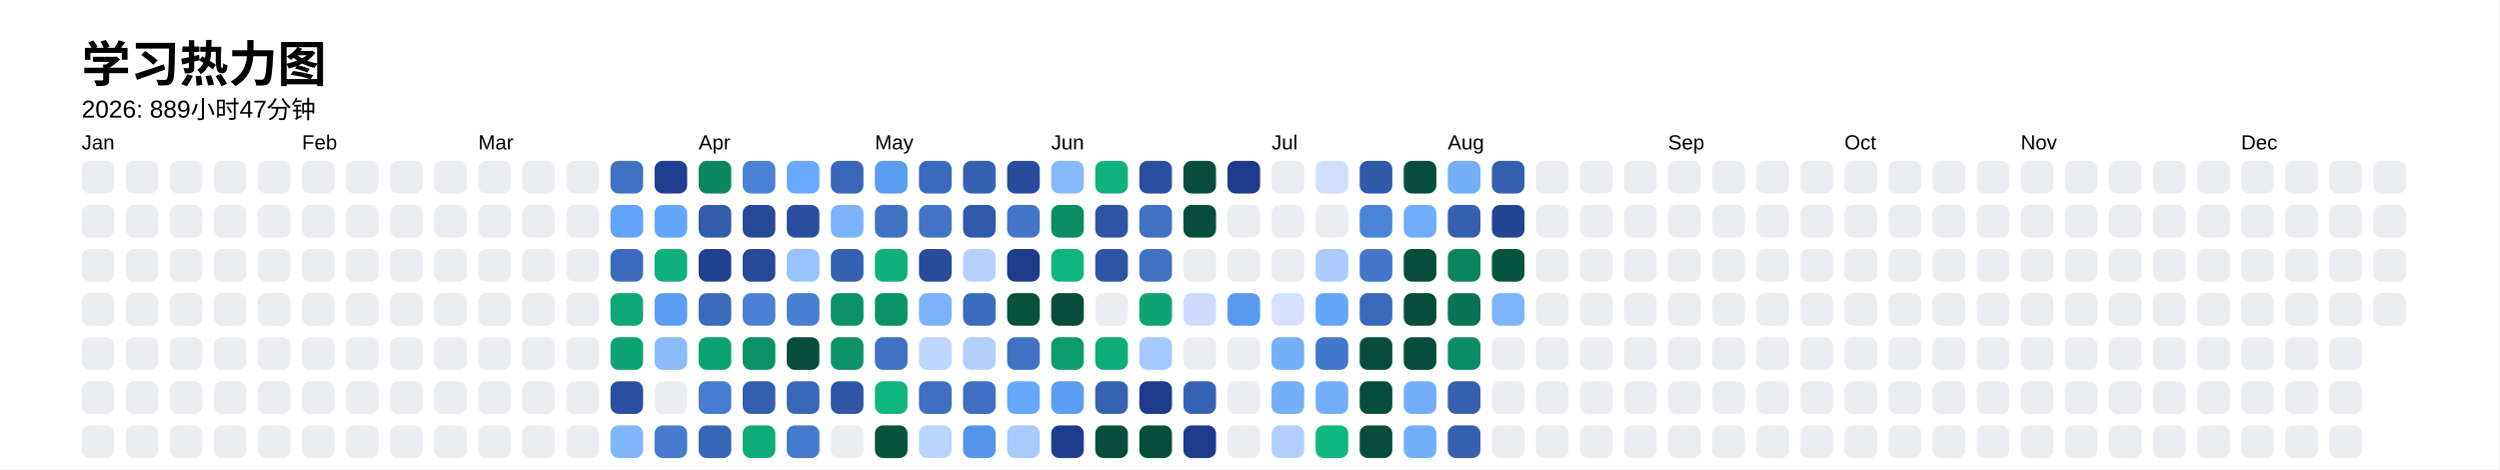
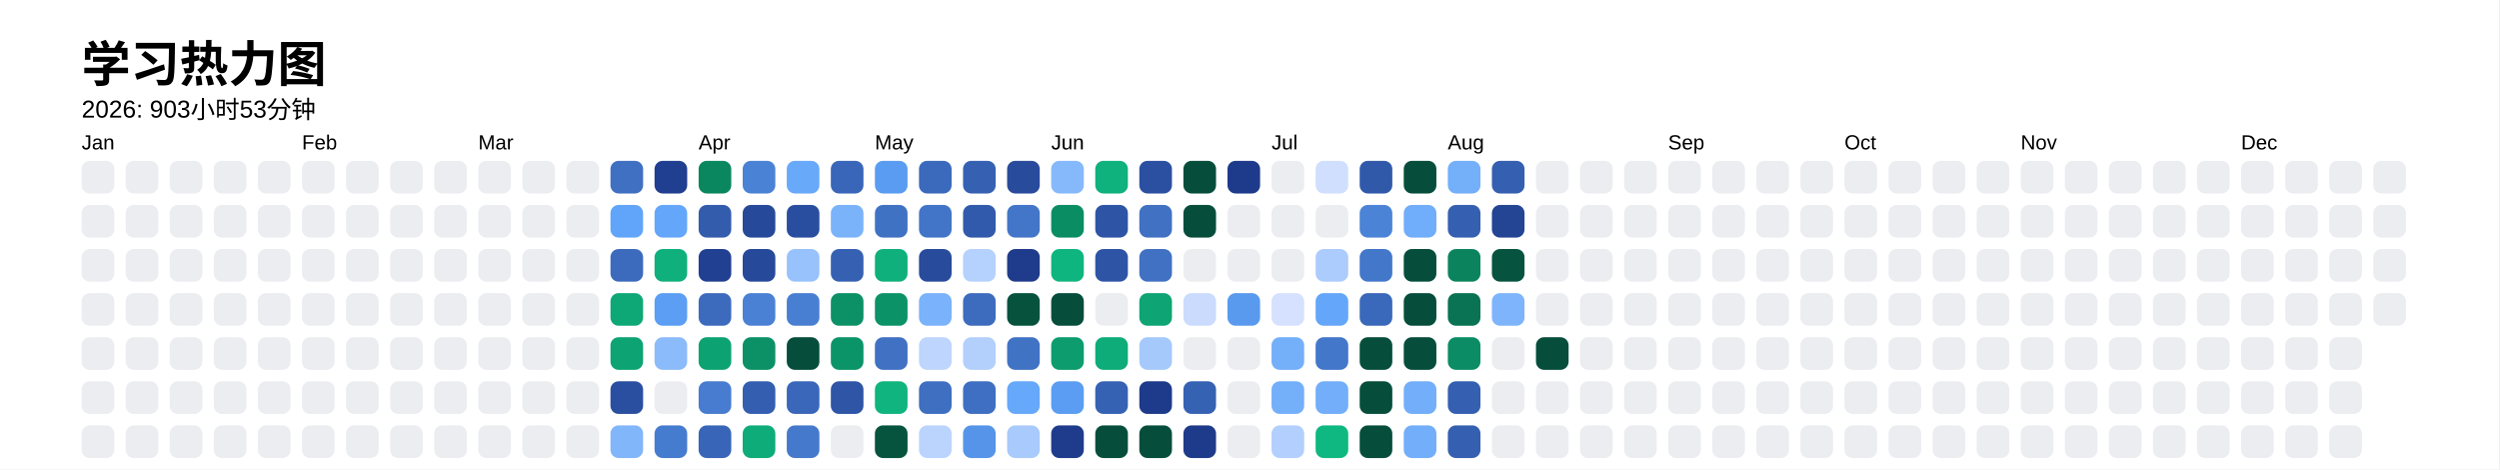
<svg xmlns="http://www.w3.org/2000/svg" style="background-color:white;" baseProfile="full" height="57.5mm" version="1.1" viewBox="0,0,306.2,57.5" width="306.2mm">
  <defs />
  <rect fill="#FFFFFF" height="57.5" width="306.2" x="0" y="0" />
  <text fill="#000000" style="font-size:6px; font-family:Arial; font-weight:bold;" x="10" y="10">学习热力图</text>
-   <text fill="#000000" style="font-size:3px; font-family:Arial;" x="10" y="14.4">2026: 889小时47分钟</text>
+   <text fill="#000000" style="font-size:3px; font-family:Arial;" x="10" y="14.4">2026: 903小时53分钟</text>
  <text fill="#000000" style="font-size:2.5px; font-family:Arial" x="10" y="18.3">Jan</text>
  <rect fill="#ebedf0" height="4" rx="1" ry="1" width="4" x="10" y="19.7" />
  <rect fill="#ebedf0" height="4" rx="1" ry="1" width="4" x="10" y="25.1" />
  <rect fill="#ebedf0" height="4" rx="1" ry="1" width="4" x="10" y="30.5" />
  <rect fill="#ebedf0" height="4" rx="1" ry="1" width="4" x="10" y="35.9" />
  <rect fill="#ebedf0" height="4" rx="1" ry="1" width="4" x="10" y="41.3" />
  <rect fill="#ebedf0" height="4" rx="1" ry="1" width="4" x="10" y="46.7" />
  <rect fill="#ebedf0" height="4" rx="1" ry="1" width="4" x="10" y="52.1" />
  <rect fill="#ebedf0" height="4" rx="1" ry="1" width="4" x="15.4" y="19.7" />
  <rect fill="#ebedf0" height="4" rx="1" ry="1" width="4" x="15.4" y="25.1" />
  <rect fill="#ebedf0" height="4" rx="1" ry="1" width="4" x="15.4" y="30.5" />
  <rect fill="#ebedf0" height="4" rx="1" ry="1" width="4" x="15.4" y="35.9" />
  <rect fill="#ebedf0" height="4" rx="1" ry="1" width="4" x="15.4" y="41.3" />
  <rect fill="#ebedf0" height="4" rx="1" ry="1" width="4" x="15.4" y="46.7" />
  <rect fill="#ebedf0" height="4" rx="1" ry="1" width="4" x="15.4" y="52.1" />
  <rect fill="#ebedf0" height="4" rx="1" ry="1" width="4" x="20.8" y="19.7" />
  <rect fill="#ebedf0" height="4" rx="1" ry="1" width="4" x="20.8" y="25.1" />
  <rect fill="#ebedf0" height="4" rx="1" ry="1" width="4" x="20.8" y="30.5" />
  <rect fill="#ebedf0" height="4" rx="1" ry="1" width="4" x="20.8" y="35.9" />
  <rect fill="#ebedf0" height="4" rx="1" ry="1" width="4" x="20.8" y="41.3" />
  <rect fill="#ebedf0" height="4" rx="1" ry="1" width="4" x="20.8" y="46.7" />
  <rect fill="#ebedf0" height="4" rx="1" ry="1" width="4" x="20.8" y="52.1" />
  <rect fill="#ebedf0" height="4" rx="1" ry="1" width="4" x="26.2" y="19.7" />
  <rect fill="#ebedf0" height="4" rx="1" ry="1" width="4" x="26.2" y="25.1" />
  <rect fill="#ebedf0" height="4" rx="1" ry="1" width="4" x="26.2" y="30.5" />
  <rect fill="#ebedf0" height="4" rx="1" ry="1" width="4" x="26.2" y="35.9" />
  <rect fill="#ebedf0" height="4" rx="1" ry="1" width="4" x="26.2" y="41.3" />
  <rect fill="#ebedf0" height="4" rx="1" ry="1" width="4" x="26.2" y="46.7" />
  <rect fill="#ebedf0" height="4" rx="1" ry="1" width="4" x="26.2" y="52.1" />
  <rect fill="#ebedf0" height="4" rx="1" ry="1" width="4" x="31.6" y="19.7" />
  <rect fill="#ebedf0" height="4" rx="1" ry="1" width="4" x="31.6" y="25.1" />
  <rect fill="#ebedf0" height="4" rx="1" ry="1" width="4" x="31.6" y="30.5" />
  <rect fill="#ebedf0" height="4" rx="1" ry="1" width="4" x="31.6" y="35.9" />
  <rect fill="#ebedf0" height="4" rx="1" ry="1" width="4" x="31.6" y="41.3" />
  <rect fill="#ebedf0" height="4" rx="1" ry="1" width="4" x="31.6" y="46.7" />
  <rect fill="#ebedf0" height="4" rx="1" ry="1" width="4" x="31.6" y="52.1" />
  <text fill="#000000" style="font-size:2.5px; font-family:Arial" x="37.0" y="18.3">Feb</text>
  <rect fill="#ebedf0" height="4" rx="1" ry="1" width="4" x="37.0" y="19.7" />
  <rect fill="#ebedf0" height="4" rx="1" ry="1" width="4" x="37.0" y="25.1" />
  <rect fill="#ebedf0" height="4" rx="1" ry="1" width="4" x="37.0" y="30.5" />
  <rect fill="#ebedf0" height="4" rx="1" ry="1" width="4" x="37.0" y="35.9" />
  <rect fill="#ebedf0" height="4" rx="1" ry="1" width="4" x="37.0" y="41.3" />
  <rect fill="#ebedf0" height="4" rx="1" ry="1" width="4" x="37.0" y="46.7" />
  <rect fill="#ebedf0" height="4" rx="1" ry="1" width="4" x="37.0" y="52.1" />
  <rect fill="#ebedf0" height="4" rx="1" ry="1" width="4" x="42.4" y="19.7" />
  <rect fill="#ebedf0" height="4" rx="1" ry="1" width="4" x="42.4" y="25.1" />
  <rect fill="#ebedf0" height="4" rx="1" ry="1" width="4" x="42.4" y="30.5" />
  <rect fill="#ebedf0" height="4" rx="1" ry="1" width="4" x="42.4" y="35.9" />
  <rect fill="#ebedf0" height="4" rx="1" ry="1" width="4" x="42.4" y="41.3" />
  <rect fill="#ebedf0" height="4" rx="1" ry="1" width="4" x="42.4" y="46.7" />
  <rect fill="#ebedf0" height="4" rx="1" ry="1" width="4" x="42.4" y="52.1" />
  <rect fill="#ebedf0" height="4" rx="1" ry="1" width="4" x="47.8" y="19.7" />
  <rect fill="#ebedf0" height="4" rx="1" ry="1" width="4" x="47.8" y="25.1" />
  <rect fill="#ebedf0" height="4" rx="1" ry="1" width="4" x="47.8" y="30.5" />
  <rect fill="#ebedf0" height="4" rx="1" ry="1" width="4" x="47.8" y="35.9" />
  <rect fill="#ebedf0" height="4" rx="1" ry="1" width="4" x="47.8" y="41.3" />
  <rect fill="#ebedf0" height="4" rx="1" ry="1" width="4" x="47.8" y="46.7" />
  <rect fill="#ebedf0" height="4" rx="1" ry="1" width="4" x="47.8" y="52.1" />
  <rect fill="#ebedf0" height="4" rx="1" ry="1" width="4" x="53.2" y="19.7" />
  <rect fill="#ebedf0" height="4" rx="1" ry="1" width="4" x="53.2" y="25.1" />
  <rect fill="#ebedf0" height="4" rx="1" ry="1" width="4" x="53.2" y="30.5" />
  <rect fill="#ebedf0" height="4" rx="1" ry="1" width="4" x="53.2" y="35.9" />
  <rect fill="#ebedf0" height="4" rx="1" ry="1" width="4" x="53.2" y="41.3" />
  <rect fill="#ebedf0" height="4" rx="1" ry="1" width="4" x="53.2" y="46.7" />
  <rect fill="#ebedf0" height="4" rx="1" ry="1" width="4" x="53.2" y="52.1" />
  <text fill="#000000" style="font-size:2.5px; font-family:Arial" x="58.6" y="18.3">Mar</text>
  <rect fill="#ebedf0" height="4" rx="1" ry="1" width="4" x="58.6" y="19.7" />
  <rect fill="#ebedf0" height="4" rx="1" ry="1" width="4" x="58.6" y="25.1" />
  <rect fill="#ebedf0" height="4" rx="1" ry="1" width="4" x="58.6" y="30.5" />
  <rect fill="#ebedf0" height="4" rx="1" ry="1" width="4" x="58.6" y="35.9" />
  <rect fill="#ebedf0" height="4" rx="1" ry="1" width="4" x="58.6" y="41.3" />
  <rect fill="#ebedf0" height="4" rx="1" ry="1" width="4" x="58.6" y="46.7" />
  <rect fill="#ebedf0" height="4" rx="1" ry="1" width="4" x="58.6" y="52.1" />
  <rect fill="#ebedf0" height="4" rx="1" ry="1" width="4" x="64" y="19.7" />
  <rect fill="#ebedf0" height="4" rx="1" ry="1" width="4" x="64" y="25.1" />
  <rect fill="#ebedf0" height="4" rx="1" ry="1" width="4" x="64" y="30.5" />
  <rect fill="#ebedf0" height="4" rx="1" ry="1" width="4" x="64" y="35.9" />
  <rect fill="#ebedf0" height="4" rx="1" ry="1" width="4" x="64" y="41.3" />
  <rect fill="#ebedf0" height="4" rx="1" ry="1" width="4" x="64" y="46.7" />
  <rect fill="#ebedf0" height="4" rx="1" ry="1" width="4" x="64" y="52.1" />
  <rect fill="#ebedf0" height="4" rx="1" ry="1" width="4" x="69.4" y="19.7" />
  <rect fill="#ebedf0" height="4" rx="1" ry="1" width="4" x="69.4" y="25.1" />
  <rect fill="#ebedf0" height="4" rx="1" ry="1" width="4" x="69.4" y="30.5" />
  <rect fill="#ebedf0" height="4" rx="1" ry="1" width="4" x="69.4" y="35.9" />
  <rect fill="#ebedf0" height="4" rx="1" ry="1" width="4" x="69.4" y="41.3" />
  <rect fill="#ebedf0" height="4" rx="1" ry="1" width="4" x="69.4" y="46.7" />
  <rect fill="#ebedf0" height="4" rx="1" ry="1" width="4" x="69.4" y="52.1" />
  <rect fill="#3f70c2" height="4" rx="1" ry="1" width="4" x="74.8" y="19.7" />
  <rect fill="#60a5fa" height="4" rx="1" ry="1" width="4" x="74.8" y="25.1" />
  <rect fill="#3c6bbd" height="4" rx="1" ry="1" width="4" x="74.8" y="30.5" />
  <rect fill="#0ea876" height="4" rx="1" ry="1" width="4" x="74.8" y="35.9" />
  <rect fill="#0ea373" height="4" rx="1" ry="1" width="4" x="74.8" y="41.3" />
  <rect fill="#2b4fa0" height="4" rx="1" ry="1" width="4" x="74.8" y="46.7" />
  <rect fill="#81b6fb" height="4" rx="1" ry="1" width="4" x="74.8" y="52.1" />
  <rect fill="#213f90" height="4" rx="1" ry="1" width="4" x="80.2" y="19.7" />
  <rect fill="#64a7fa" height="4" rx="1" ry="1" width="4" x="80.2" y="25.1" />
  <rect fill="#0fb07b" height="4" rx="1" ry="1" width="4" x="80.2" y="30.5" />
  <rect fill="#5c9ef3" height="4" rx="1" ry="1" width="4" x="80.2" y="35.9" />
  <rect fill="#8cbbfb" height="4" rx="1" ry="1" width="4" x="80.2" y="41.3" />
  <rect fill="#ebedf0" height="4" rx="1" ry="1" width="4" x="80.2" y="46.7" />
  <rect fill="#467ccf" height="4" rx="1" ry="1" width="4" x="80.2" y="52.1" />
  <text fill="#000000" style="font-size:2.5px; font-family:Arial" x="85.6" y="18.3">Apr</text>
  <rect fill="#0b8760" height="4" rx="1" ry="1" width="4" x="85.6" y="19.7" />
  <rect fill="#335cad" height="4" rx="1" ry="1" width="4" x="85.6" y="25.1" />
  <rect fill="#224091" height="4" rx="1" ry="1" width="4" x="85.6" y="30.5" />
  <rect fill="#3c6bbe" height="4" rx="1" ry="1" width="4" x="85.6" y="35.9" />
  <rect fill="#0da272" height="4" rx="1" ry="1" width="4" x="85.6" y="41.3" />
  <rect fill="#477cd0" height="4" rx="1" ry="1" width="4" x="85.6" y="46.7" />
  <rect fill="#3865b7" height="4" rx="1" ry="1" width="4" x="85.6" y="52.1" />
  <rect fill="#4a82d5" height="4" rx="1" ry="1" width="4" x="91" y="19.7" />
  <rect fill="#274999" height="4" rx="1" ry="1" width="4" x="91" y="25.1" />
  <rect fill="#27499a" height="4" rx="1" ry="1" width="4" x="91" y="30.5" />
  <rect fill="#4a81d5" height="4" rx="1" ry="1" width="4" x="91" y="35.9" />
  <rect fill="#0c9167" height="4" rx="1" ry="1" width="4" x="91" y="41.3" />
  <rect fill="#345fb0" height="4" rx="1" ry="1" width="4" x="91" y="46.7" />
  <rect fill="#0eac79" height="4" rx="1" ry="1" width="4" x="91" y="52.1" />
  <rect fill="#68a9fa" height="4" rx="1" ry="1" width="4" x="96.4" y="19.7" />
  <rect fill="#2a4e9f" height="4" rx="1" ry="1" width="4" x="96.4" y="25.1" />
  <rect fill="#98c2fc" height="4" rx="1" ry="1" width="4" x="96.4" y="30.5" />
  <rect fill="#487fd2" height="4" rx="1" ry="1" width="4" x="96.4" y="35.9" />
  <rect fill="#064e3b" height="4" rx="1" ry="1" width="4" x="96.4" y="41.3" />
  <rect fill="#3a67ba" height="4" rx="1" ry="1" width="4" x="96.4" y="46.7" />
  <rect fill="#4579cc" height="4" rx="1" ry="1" width="4" x="96.4" y="52.1" />
  <rect fill="#3966b8" height="4" rx="1" ry="1" width="4" x="101.8" y="19.7" />
  <rect fill="#7bb3fb" height="4" rx="1" ry="1" width="4" x="101.8" y="25.1" />
  <rect fill="#3661b3" height="4" rx="1" ry="1" width="4" x="101.8" y="30.5" />
  <rect fill="#0c9167" height="4" rx="1" ry="1" width="4" x="101.8" y="35.9" />
  <rect fill="#0c9469" height="4" rx="1" ry="1" width="4" x="101.8" y="41.3" />
  <rect fill="#2e55a6" height="4" rx="1" ry="1" width="4" x="101.8" y="46.7" />
  <rect fill="#ebedf0" height="4" rx="1" ry="1" width="4" x="101.8" y="52.1" />
  <text fill="#000000" style="font-size:2.5px; font-family:Arial" x="107.2" y="18.3">May</text>
  <rect fill="#5a9cf1" height="4" rx="1" ry="1" width="4" x="107.2" y="19.7" />
  <rect fill="#4072c4" height="4" rx="1" ry="1" width="4" x="107.2" y="25.1" />
  <rect fill="#0fb07b" height="4" rx="1" ry="1" width="4" x="107.2" y="30.5" />
  <rect fill="#0c9267" height="4" rx="1" ry="1" width="4" x="107.2" y="35.9" />
  <rect fill="#4071c3" height="4" rx="1" ry="1" width="4" x="107.2" y="41.3" />
  <rect fill="#0fb47e" height="4" rx="1" ry="1" width="4" x="107.2" y="46.7" />
  <rect fill="#06533e" height="4" rx="1" ry="1" width="4" x="107.2" y="52.1" />
  <rect fill="#3b6abc" height="4" rx="1" ry="1" width="4" x="112.6" y="19.7" />
  <rect fill="#4275c8" height="4" rx="1" ry="1" width="4" x="112.6" y="25.1" />
  <rect fill="#284b9c" height="4" rx="1" ry="1" width="4" x="112.6" y="30.5" />
  <rect fill="#7ab2fb" height="4" rx="1" ry="1" width="4" x="112.6" y="35.9" />
  <rect fill="#bed5fd" height="4" rx="1" ry="1" width="4" x="112.6" y="41.3" />
  <rect fill="#3e6fc1" height="4" rx="1" ry="1" width="4" x="112.6" y="46.7" />
  <rect fill="#bbd4fd" height="4" rx="1" ry="1" width="4" x="112.6" y="52.1" />
  <rect fill="#3661b3" height="4" rx="1" ry="1" width="4" x="118" y="19.7" />
  <rect fill="#325aac" height="4" rx="1" ry="1" width="4" x="118" y="25.1" />
  <rect fill="#b5d1fd" height="4" rx="1" ry="1" width="4" x="118" y="30.5" />
  <rect fill="#3d6cbe" height="4" rx="1" ry="1" width="4" x="118" y="35.9" />
  <rect fill="#b3d0fd" height="4" rx="1" ry="1" width="4" x="118" y="41.3" />
  <rect fill="#3f6fc2" height="4" rx="1" ry="1" width="4" x="118" y="46.7" />
  <rect fill="#5694e9" height="4" rx="1" ry="1" width="4" x="118" y="52.1" />
  <rect fill="#284b9c" height="4" rx="1" ry="1" width="4" x="123.4" y="19.7" />
  <rect fill="#4376c9" height="4" rx="1" ry="1" width="4" x="123.4" y="25.1" />
  <rect fill="#1f3b8b" height="4" rx="1" ry="1" width="4" x="123.4" y="30.5" />
  <rect fill="#06523d" height="4" rx="1" ry="1" width="4" x="123.4" y="35.9" />
  <rect fill="#4173c5" height="4" rx="1" ry="1" width="4" x="123.4" y="41.3" />
  <rect fill="#66a8fa" height="4" rx="1" ry="1" width="4" x="123.4" y="46.7" />
  <rect fill="#a8cafc" height="4" rx="1" ry="1" width="4" x="123.4" y="52.1" />
  <text fill="#000000" style="font-size:2.5px; font-family:Arial" x="128.8" y="18.3">Jun</text>
  <rect fill="#86b9fb" height="4" rx="1" ry="1" width="4" x="128.8" y="19.7" />
  <rect fill="#0b8d64" height="4" rx="1" ry="1" width="4" x="128.8" y="25.1" />
  <rect fill="#0fb57e" height="4" rx="1" ry="1" width="4" x="128.8" y="30.5" />
  <rect fill="#064e3b" height="4" rx="1" ry="1" width="4" x="128.8" y="35.9" />
  <rect fill="#0d9c6e" height="4" rx="1" ry="1" width="4" x="128.8" y="41.3" />
  <rect fill="#5b9df2" height="4" rx="1" ry="1" width="4" x="128.8" y="46.7" />
  <rect fill="#1f3c8c" height="4" rx="1" ry="1" width="4" x="128.8" y="52.1" />
  <rect fill="#0fb17c" height="4" rx="1" ry="1" width="4" x="134.2" y="19.7" />
  <rect fill="#2e54a5" height="4" rx="1" ry="1" width="4" x="134.2" y="25.1" />
  <rect fill="#2e54a6" height="4" rx="1" ry="1" width="4" x="134.2" y="30.5" />
  <rect fill="#ebedf0" height="4" rx="1" ry="1" width="4" x="134.2" y="35.9" />
  <rect fill="#0eac78" height="4" rx="1" ry="1" width="4" x="134.2" y="41.3" />
  <rect fill="#3662b4" height="4" rx="1" ry="1" width="4" x="134.2" y="46.7" />
  <rect fill="#064e3b" height="4" rx="1" ry="1" width="4" x="134.2" y="52.1" />
  <rect fill="#2c50a1" height="4" rx="1" ry="1" width="4" x="139.6" y="19.7" />
  <rect fill="#4071c3" height="4" rx="1" ry="1" width="4" x="139.6" y="25.1" />
  <rect fill="#4071c3" height="4" rx="1" ry="1" width="4" x="139.6" y="30.5" />
  <rect fill="#0ea473" height="4" rx="1" ry="1" width="4" x="139.6" y="35.9" />
  <rect fill="#a6c9fc" height="4" rx="1" ry="1" width="4" x="139.6" y="41.3" />
  <rect fill="#1e3a8a" height="4" rx="1" ry="1" width="4" x="139.6" y="46.7" />
  <rect fill="#064e3b" height="4" rx="1" ry="1" width="4" x="139.6" y="52.1" />
  <rect fill="#064e3b" height="4" rx="1" ry="1" width="4" x="145" y="19.7" />
  <rect fill="#064e3b" height="4" rx="1" ry="1" width="4" x="145" y="25.1" />
  <rect fill="#ebedf0" height="4" rx="1" ry="1" width="4" x="145" y="30.5" />
  <rect fill="#cadbfe" height="4" rx="1" ry="1" width="4" x="145" y="35.9" />
  <rect fill="#ebedf0" height="4" rx="1" ry="1" width="4" x="145" y="41.3" />
  <rect fill="#3662b4" height="4" rx="1" ry="1" width="4" x="145" y="46.7" />
  <rect fill="#1e3b8b" height="4" rx="1" ry="1" width="4" x="145" y="52.1" />
  <rect fill="#1e3b8b" height="4" rx="1" ry="1" width="4" x="150.4" y="19.7" />
  <rect fill="#ebedf0" height="4" rx="1" ry="1" width="4" x="150.4" y="25.1" />
  <rect fill="#ebedf0" height="4" rx="1" ry="1" width="4" x="150.4" y="30.5" />
  <rect fill="#599aef" height="4" rx="1" ry="1" width="4" x="150.4" y="35.9" />
  <rect fill="#ebedf0" height="4" rx="1" ry="1" width="4" x="150.4" y="41.3" />
  <rect fill="#ebedf0" height="4" rx="1" ry="1" width="4" x="150.4" y="46.7" />
  <rect fill="#ebedf0" height="4" rx="1" ry="1" width="4" x="150.4" y="52.1" />
  <text fill="#000000" style="font-size:2.5px; font-family:Arial" x="155.8" y="18.3">Jul</text>
  <rect fill="#ebedf0" height="4" rx="1" ry="1" width="4" x="155.8" y="19.7" />
  <rect fill="#ebedf0" height="4" rx="1" ry="1" width="4" x="155.8" y="25.1" />
  <rect fill="#ebedf0" height="4" rx="1" ry="1" width="4" x="155.8" y="30.5" />
  <rect fill="#d5e1fe" height="4" rx="1" ry="1" width="4" x="155.8" y="35.9" />
  <rect fill="#74affa" height="4" rx="1" ry="1" width="4" x="155.8" y="41.3" />
  <rect fill="#74affa" height="4" rx="1" ry="1" width="4" x="155.8" y="46.7" />
  <rect fill="#b3cffd" height="4" rx="1" ry="1" width="4" x="155.8" y="52.1" />
  <rect fill="#d0dffe" height="4" rx="1" ry="1" width="4" x="161.2" y="19.7" />
  <rect fill="#ebedf0" height="4" rx="1" ry="1" width="4" x="161.2" y="25.1" />
  <rect fill="#acccfd" height="4" rx="1" ry="1" width="4" x="161.2" y="30.5" />
  <rect fill="#63a6fa" height="4" rx="1" ry="1" width="4" x="161.2" y="35.9" />
  <rect fill="#4377ca" height="4" rx="1" ry="1" width="4" x="161.2" y="41.3" />
  <rect fill="#72aefa" height="4" rx="1" ry="1" width="4" x="161.2" y="46.7" />
  <rect fill="#0fb880" height="4" rx="1" ry="1" width="4" x="161.2" y="52.1" />
  <rect fill="#3159aa" height="4" rx="1" ry="1" width="4" x="166.6" y="19.7" />
  <rect fill="#4b83d7" height="4" rx="1" ry="1" width="4" x="166.6" y="25.1" />
  <rect fill="#4377ca" height="4" rx="1" ry="1" width="4" x="166.6" y="30.5" />
  <rect fill="#3a68ba" height="4" rx="1" ry="1" width="4" x="166.6" y="35.9" />
  <rect fill="#064e3b" height="4" rx="1" ry="1" width="4" x="166.6" y="41.3" />
  <rect fill="#064e3b" height="4" rx="1" ry="1" width="4" x="166.6" y="46.7" />
  <rect fill="#064e3b" height="4" rx="1" ry="1" width="4" x="166.6" y="52.1" />
  <rect fill="#064e3b" height="4" rx="1" ry="1" width="4" x="172" y="19.7" />
  <rect fill="#70adfa" height="4" rx="1" ry="1" width="4" x="172" y="25.1" />
  <rect fill="#064e3b" height="4" rx="1" ry="1" width="4" x="172" y="30.5" />
  <rect fill="#064e3b" height="4" rx="1" ry="1" width="4" x="172" y="35.9" />
  <rect fill="#064e3b" height="4" rx="1" ry="1" width="4" x="172" y="41.3" />
  <rect fill="#72aefa" height="4" rx="1" ry="1" width="4" x="172" y="46.7" />
  <rect fill="#72aefa" height="4" rx="1" ry="1" width="4" x="172" y="52.1" />
  <text fill="#000000" style="font-size:2.5px; font-family:Arial" x="177.4" y="18.3">Aug</text>
  <rect fill="#74affa" height="4" rx="1" ry="1" width="4" x="177.4" y="19.7" />
  <rect fill="#355fb1" height="4" rx="1" ry="1" width="4" x="177.4" y="25.1" />
  <rect fill="#0b845e" height="4" rx="1" ry="1" width="4" x="177.4" y="30.5" />
  <rect fill="#097353" height="4" rx="1" ry="1" width="4" x="177.4" y="35.9" />
  <rect fill="#0b8c64" height="4" rx="1" ry="1" width="4" x="177.4" y="41.3" />
  <rect fill="#355fb1" height="4" rx="1" ry="1" width="4" x="177.4" y="46.7" />
  <rect fill="#355fb1" height="4" rx="1" ry="1" width="4" x="177.4" y="52.1" />
  <rect fill="#355fb1" height="4" rx="1" ry="1" width="4" x="182.8" y="19.7" />
  <rect fill="#244494" height="4" rx="1" ry="1" width="4" x="182.8" y="25.1" />
  <rect fill="#06543f" height="4" rx="1" ry="1" width="4" x="182.8" y="30.5" />
  <rect fill="#7eb4fb" height="4" rx="1" ry="1" width="4" x="182.8" y="35.9" />
  <rect fill="#ebedf0" height="4" rx="1" ry="1" width="4" x="182.8" y="41.3" />
  <rect fill="#ebedf0" height="4" rx="1" ry="1" width="4" x="182.8" y="46.7" />
  <rect fill="#ebedf0" height="4" rx="1" ry="1" width="4" x="182.8" y="52.1" />
  <rect fill="#ebedf0" height="4" rx="1" ry="1" width="4" x="188.2" y="19.7" />
  <rect fill="#ebedf0" height="4" rx="1" ry="1" width="4" x="188.2" y="25.1" />
  <rect fill="#ebedf0" height="4" rx="1" ry="1" width="4" x="188.2" y="30.5" />
  <rect fill="#ebedf0" height="4" rx="1" ry="1" width="4" x="188.2" y="35.9" />
-   <rect fill="#ebedf0" height="4" rx="1" ry="1" width="4" x="188.2" y="41.3" />
+   <rect fill="#064e3b" height="4" rx="1" ry="1" width="4" x="188.2" y="41.3" />
  <rect fill="#ebedf0" height="4" rx="1" ry="1" width="4" x="188.2" y="46.7" />
  <rect fill="#ebedf0" height="4" rx="1" ry="1" width="4" x="188.2" y="52.1" />
  <rect fill="#ebedf0" height="4" rx="1" ry="1" width="4" x="193.6" y="19.7" />
  <rect fill="#ebedf0" height="4" rx="1" ry="1" width="4" x="193.6" y="25.1" />
  <rect fill="#ebedf0" height="4" rx="1" ry="1" width="4" x="193.6" y="30.5" />
  <rect fill="#ebedf0" height="4" rx="1" ry="1" width="4" x="193.6" y="35.9" />
  <rect fill="#ebedf0" height="4" rx="1" ry="1" width="4" x="193.6" y="41.3" />
  <rect fill="#ebedf0" height="4" rx="1" ry="1" width="4" x="193.6" y="46.7" />
  <rect fill="#ebedf0" height="4" rx="1" ry="1" width="4" x="193.6" y="52.1" />
  <rect fill="#ebedf0" height="4" rx="1" ry="1" width="4" x="199" y="19.7" />
  <rect fill="#ebedf0" height="4" rx="1" ry="1" width="4" x="199" y="25.1" />
  <rect fill="#ebedf0" height="4" rx="1" ry="1" width="4" x="199" y="30.5" />
  <rect fill="#ebedf0" height="4" rx="1" ry="1" width="4" x="199" y="35.9" />
  <rect fill="#ebedf0" height="4" rx="1" ry="1" width="4" x="199" y="41.3" />
  <rect fill="#ebedf0" height="4" rx="1" ry="1" width="4" x="199" y="46.7" />
  <rect fill="#ebedf0" height="4" rx="1" ry="1" width="4" x="199" y="52.1" />
  <text fill="#000000" style="font-size:2.5px; font-family:Arial" x="204.4" y="18.3">Sep</text>
  <rect fill="#ebedf0" height="4" rx="1" ry="1" width="4" x="204.4" y="19.7" />
  <rect fill="#ebedf0" height="4" rx="1" ry="1" width="4" x="204.4" y="25.1" />
  <rect fill="#ebedf0" height="4" rx="1" ry="1" width="4" x="204.4" y="30.5" />
  <rect fill="#ebedf0" height="4" rx="1" ry="1" width="4" x="204.4" y="35.9" />
  <rect fill="#ebedf0" height="4" rx="1" ry="1" width="4" x="204.4" y="41.3" />
  <rect fill="#ebedf0" height="4" rx="1" ry="1" width="4" x="204.4" y="46.7" />
  <rect fill="#ebedf0" height="4" rx="1" ry="1" width="4" x="204.4" y="52.1" />
  <rect fill="#ebedf0" height="4" rx="1" ry="1" width="4" x="209.8" y="19.7" />
  <rect fill="#ebedf0" height="4" rx="1" ry="1" width="4" x="209.8" y="25.1" />
  <rect fill="#ebedf0" height="4" rx="1" ry="1" width="4" x="209.8" y="30.5" />
  <rect fill="#ebedf0" height="4" rx="1" ry="1" width="4" x="209.8" y="35.9" />
  <rect fill="#ebedf0" height="4" rx="1" ry="1" width="4" x="209.8" y="41.3" />
  <rect fill="#ebedf0" height="4" rx="1" ry="1" width="4" x="209.8" y="46.7" />
  <rect fill="#ebedf0" height="4" rx="1" ry="1" width="4" x="209.8" y="52.1" />
  <rect fill="#ebedf0" height="4" rx="1" ry="1" width="4" x="215.2" y="19.7" />
  <rect fill="#ebedf0" height="4" rx="1" ry="1" width="4" x="215.2" y="25.1" />
  <rect fill="#ebedf0" height="4" rx="1" ry="1" width="4" x="215.2" y="30.5" />
  <rect fill="#ebedf0" height="4" rx="1" ry="1" width="4" x="215.2" y="35.9" />
  <rect fill="#ebedf0" height="4" rx="1" ry="1" width="4" x="215.2" y="41.3" />
  <rect fill="#ebedf0" height="4" rx="1" ry="1" width="4" x="215.2" y="46.7" />
  <rect fill="#ebedf0" height="4" rx="1" ry="1" width="4" x="215.2" y="52.1" />
  <rect fill="#ebedf0" height="4" rx="1" ry="1" width="4" x="220.6" y="19.7" />
  <rect fill="#ebedf0" height="4" rx="1" ry="1" width="4" x="220.6" y="25.1" />
  <rect fill="#ebedf0" height="4" rx="1" ry="1" width="4" x="220.6" y="30.5" />
  <rect fill="#ebedf0" height="4" rx="1" ry="1" width="4" x="220.6" y="35.9" />
  <rect fill="#ebedf0" height="4" rx="1" ry="1" width="4" x="220.6" y="41.3" />
  <rect fill="#ebedf0" height="4" rx="1" ry="1" width="4" x="220.6" y="46.7" />
  <rect fill="#ebedf0" height="4" rx="1" ry="1" width="4" x="220.6" y="52.1" />
  <text fill="#000000" style="font-size:2.5px; font-family:Arial" x="226" y="18.3">Oct</text>
  <rect fill="#ebedf0" height="4" rx="1" ry="1" width="4" x="226" y="19.7" />
  <rect fill="#ebedf0" height="4" rx="1" ry="1" width="4" x="226" y="25.1" />
  <rect fill="#ebedf0" height="4" rx="1" ry="1" width="4" x="226" y="30.5" />
  <rect fill="#ebedf0" height="4" rx="1" ry="1" width="4" x="226" y="35.9" />
  <rect fill="#ebedf0" height="4" rx="1" ry="1" width="4" x="226" y="41.3" />
  <rect fill="#ebedf0" height="4" rx="1" ry="1" width="4" x="226" y="46.7" />
  <rect fill="#ebedf0" height="4" rx="1" ry="1" width="4" x="226" y="52.1" />
  <rect fill="#ebedf0" height="4" rx="1" ry="1" width="4" x="231.4" y="19.7" />
  <rect fill="#ebedf0" height="4" rx="1" ry="1" width="4" x="231.4" y="25.1" />
  <rect fill="#ebedf0" height="4" rx="1" ry="1" width="4" x="231.4" y="30.5" />
  <rect fill="#ebedf0" height="4" rx="1" ry="1" width="4" x="231.4" y="35.9" />
  <rect fill="#ebedf0" height="4" rx="1" ry="1" width="4" x="231.4" y="41.3" />
  <rect fill="#ebedf0" height="4" rx="1" ry="1" width="4" x="231.4" y="46.7" />
  <rect fill="#ebedf0" height="4" rx="1" ry="1" width="4" x="231.4" y="52.1" />
  <rect fill="#ebedf0" height="4" rx="1" ry="1" width="4" x="236.8" y="19.7" />
  <rect fill="#ebedf0" height="4" rx="1" ry="1" width="4" x="236.8" y="25.1" />
  <rect fill="#ebedf0" height="4" rx="1" ry="1" width="4" x="236.8" y="30.5" />
  <rect fill="#ebedf0" height="4" rx="1" ry="1" width="4" x="236.8" y="35.9" />
  <rect fill="#ebedf0" height="4" rx="1" ry="1" width="4" x="236.8" y="41.3" />
  <rect fill="#ebedf0" height="4" rx="1" ry="1" width="4" x="236.8" y="46.7" />
  <rect fill="#ebedf0" height="4" rx="1" ry="1" width="4" x="236.8" y="52.1" />
  <rect fill="#ebedf0" height="4" rx="1" ry="1" width="4" x="242.2" y="19.7" />
  <rect fill="#ebedf0" height="4" rx="1" ry="1" width="4" x="242.2" y="25.1" />
  <rect fill="#ebedf0" height="4" rx="1" ry="1" width="4" x="242.2" y="30.5" />
  <rect fill="#ebedf0" height="4" rx="1" ry="1" width="4" x="242.2" y="35.9" />
  <rect fill="#ebedf0" height="4" rx="1" ry="1" width="4" x="242.2" y="41.3" />
  <rect fill="#ebedf0" height="4" rx="1" ry="1" width="4" x="242.2" y="46.7" />
  <rect fill="#ebedf0" height="4" rx="1" ry="1" width="4" x="242.2" y="52.1" />
  <text fill="#000000" style="font-size:2.5px; font-family:Arial" x="247.6" y="18.3">Nov</text>
  <rect fill="#ebedf0" height="4" rx="1" ry="1" width="4" x="247.6" y="19.7" />
  <rect fill="#ebedf0" height="4" rx="1" ry="1" width="4" x="247.6" y="25.1" />
  <rect fill="#ebedf0" height="4" rx="1" ry="1" width="4" x="247.6" y="30.5" />
  <rect fill="#ebedf0" height="4" rx="1" ry="1" width="4" x="247.6" y="35.9" />
  <rect fill="#ebedf0" height="4" rx="1" ry="1" width="4" x="247.6" y="41.3" />
  <rect fill="#ebedf0" height="4" rx="1" ry="1" width="4" x="247.6" y="46.7" />
  <rect fill="#ebedf0" height="4" rx="1" ry="1" width="4" x="247.6" y="52.1" />
  <rect fill="#ebedf0" height="4" rx="1" ry="1" width="4" x="253" y="19.7" />
  <rect fill="#ebedf0" height="4" rx="1" ry="1" width="4" x="253" y="25.1" />
  <rect fill="#ebedf0" height="4" rx="1" ry="1" width="4" x="253" y="30.5" />
  <rect fill="#ebedf0" height="4" rx="1" ry="1" width="4" x="253" y="35.9" />
  <rect fill="#ebedf0" height="4" rx="1" ry="1" width="4" x="253" y="41.3" />
  <rect fill="#ebedf0" height="4" rx="1" ry="1" width="4" x="253" y="46.7" />
  <rect fill="#ebedf0" height="4" rx="1" ry="1" width="4" x="253" y="52.1" />
  <rect fill="#ebedf0" height="4" rx="1" ry="1" width="4" x="258.4" y="19.7" />
  <rect fill="#ebedf0" height="4" rx="1" ry="1" width="4" x="258.4" y="25.1" />
  <rect fill="#ebedf0" height="4" rx="1" ry="1" width="4" x="258.4" y="30.5" />
  <rect fill="#ebedf0" height="4" rx="1" ry="1" width="4" x="258.4" y="35.9" />
  <rect fill="#ebedf0" height="4" rx="1" ry="1" width="4" x="258.4" y="41.3" />
  <rect fill="#ebedf0" height="4" rx="1" ry="1" width="4" x="258.4" y="46.7" />
  <rect fill="#ebedf0" height="4" rx="1" ry="1" width="4" x="258.4" y="52.1" />
  <rect fill="#ebedf0" height="4" rx="1" ry="1" width="4" x="263.8" y="19.7" />
  <rect fill="#ebedf0" height="4" rx="1" ry="1" width="4" x="263.8" y="25.1" />
  <rect fill="#ebedf0" height="4" rx="1" ry="1" width="4" x="263.8" y="30.5" />
  <rect fill="#ebedf0" height="4" rx="1" ry="1" width="4" x="263.8" y="35.9" />
  <rect fill="#ebedf0" height="4" rx="1" ry="1" width="4" x="263.8" y="41.3" />
  <rect fill="#ebedf0" height="4" rx="1" ry="1" width="4" x="263.8" y="46.7" />
  <rect fill="#ebedf0" height="4" rx="1" ry="1" width="4" x="263.8" y="52.1" />
  <rect fill="#ebedf0" height="4" rx="1" ry="1" width="4" x="269.2" y="19.7" />
  <rect fill="#ebedf0" height="4" rx="1" ry="1" width="4" x="269.2" y="25.1" />
  <rect fill="#ebedf0" height="4" rx="1" ry="1" width="4" x="269.2" y="30.5" />
  <rect fill="#ebedf0" height="4" rx="1" ry="1" width="4" x="269.2" y="35.9" />
  <rect fill="#ebedf0" height="4" rx="1" ry="1" width="4" x="269.2" y="41.3" />
  <rect fill="#ebedf0" height="4" rx="1" ry="1" width="4" x="269.2" y="46.7" />
  <rect fill="#ebedf0" height="4" rx="1" ry="1" width="4" x="269.2" y="52.1" />
  <text fill="#000000" style="font-size:2.5px; font-family:Arial" x="274.6" y="18.3">Dec</text>
  <rect fill="#ebedf0" height="4" rx="1" ry="1" width="4" x="274.6" y="19.7" />
  <rect fill="#ebedf0" height="4" rx="1" ry="1" width="4" x="274.6" y="25.1" />
  <rect fill="#ebedf0" height="4" rx="1" ry="1" width="4" x="274.6" y="30.5" />
  <rect fill="#ebedf0" height="4" rx="1" ry="1" width="4" x="274.6" y="35.9" />
  <rect fill="#ebedf0" height="4" rx="1" ry="1" width="4" x="274.6" y="41.3" />
  <rect fill="#ebedf0" height="4" rx="1" ry="1" width="4" x="274.6" y="46.7" />
  <rect fill="#ebedf0" height="4" rx="1" ry="1" width="4" x="274.6" y="52.1" />
  <rect fill="#ebedf0" height="4" rx="1" ry="1" width="4" x="280" y="19.7" />
  <rect fill="#ebedf0" height="4" rx="1" ry="1" width="4" x="280" y="25.1" />
  <rect fill="#ebedf0" height="4" rx="1" ry="1" width="4" x="280" y="30.5" />
  <rect fill="#ebedf0" height="4" rx="1" ry="1" width="4" x="280" y="35.9" />
  <rect fill="#ebedf0" height="4" rx="1" ry="1" width="4" x="280" y="41.3" />
  <rect fill="#ebedf0" height="4" rx="1" ry="1" width="4" x="280" y="46.7" />
  <rect fill="#ebedf0" height="4" rx="1" ry="1" width="4" x="280" y="52.1" />
  <rect fill="#ebedf0" height="4" rx="1" ry="1" width="4" x="285.4" y="19.7" />
  <rect fill="#ebedf0" height="4" rx="1" ry="1" width="4" x="285.4" y="25.1" />
  <rect fill="#ebedf0" height="4" rx="1" ry="1" width="4" x="285.4" y="30.5" />
  <rect fill="#ebedf0" height="4" rx="1" ry="1" width="4" x="285.4" y="35.9" />
  <rect fill="#ebedf0" height="4" rx="1" ry="1" width="4" x="285.4" y="41.3" />
  <rect fill="#ebedf0" height="4" rx="1" ry="1" width="4" x="285.4" y="46.7" />
  <rect fill="#ebedf0" height="4" rx="1" ry="1" width="4" x="285.4" y="52.1" />
  <rect fill="#ebedf0" height="4" rx="1" ry="1" width="4" x="290.8" y="19.7" />
  <rect fill="#ebedf0" height="4" rx="1" ry="1" width="4" x="290.8" y="25.1" />
  <rect fill="#ebedf0" height="4" rx="1" ry="1" width="4" x="290.8" y="30.5" />
  <rect fill="#ebedf0" height="4" rx="1" ry="1" width="4" x="290.8" y="35.9" />
</svg>
